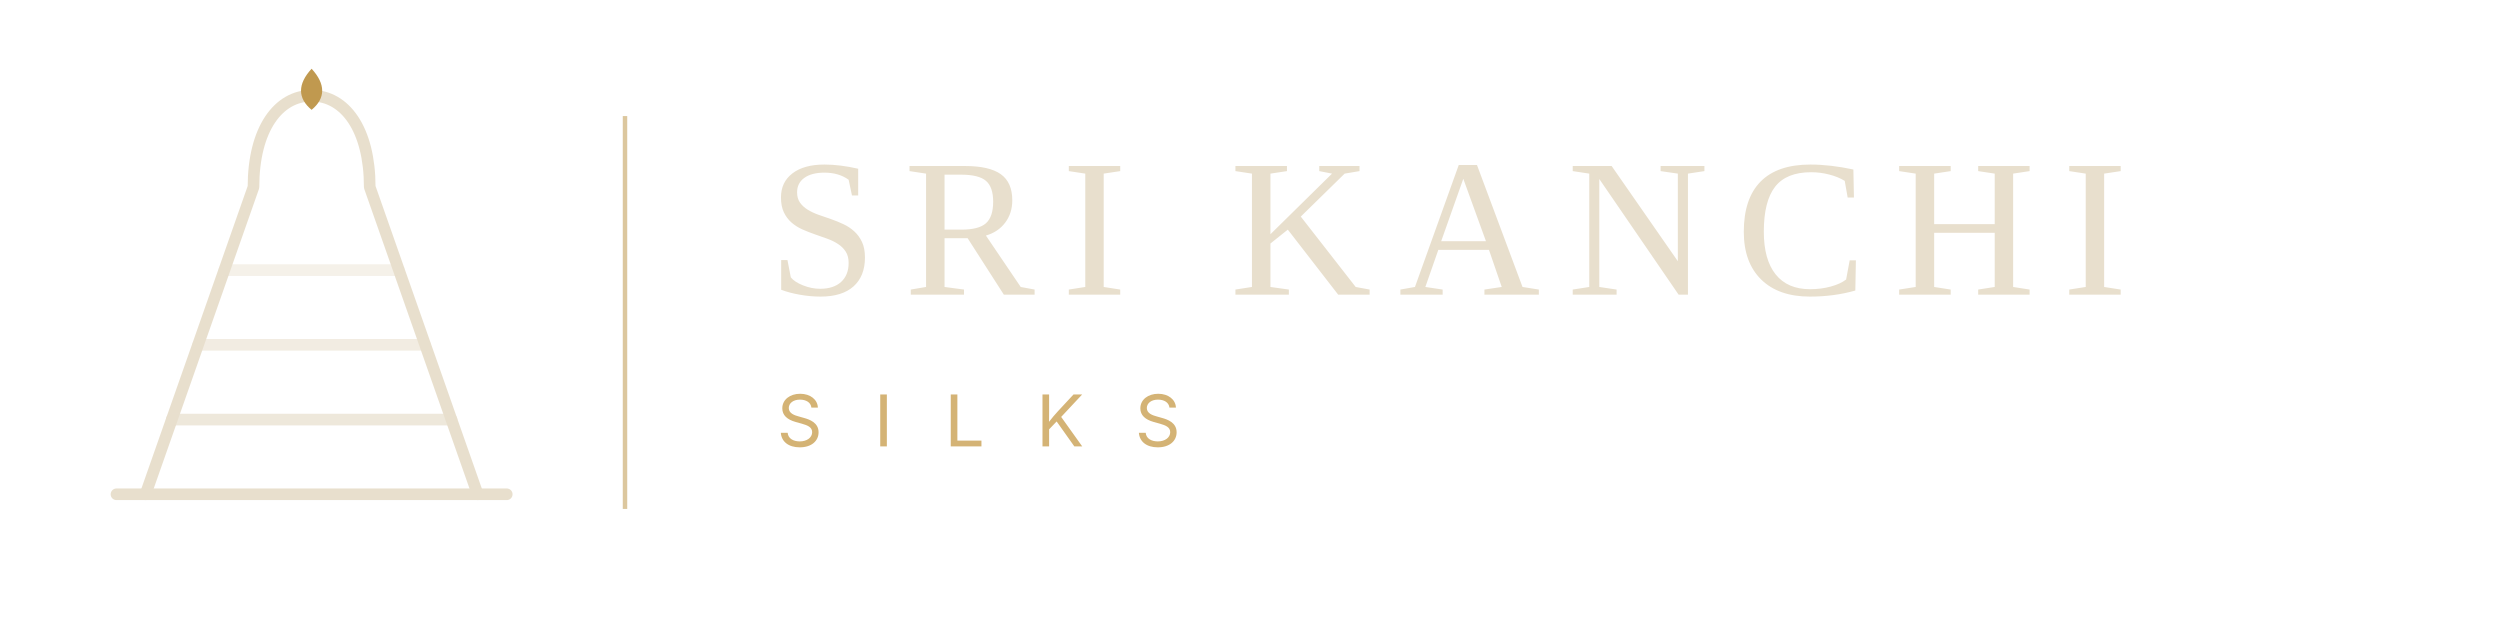
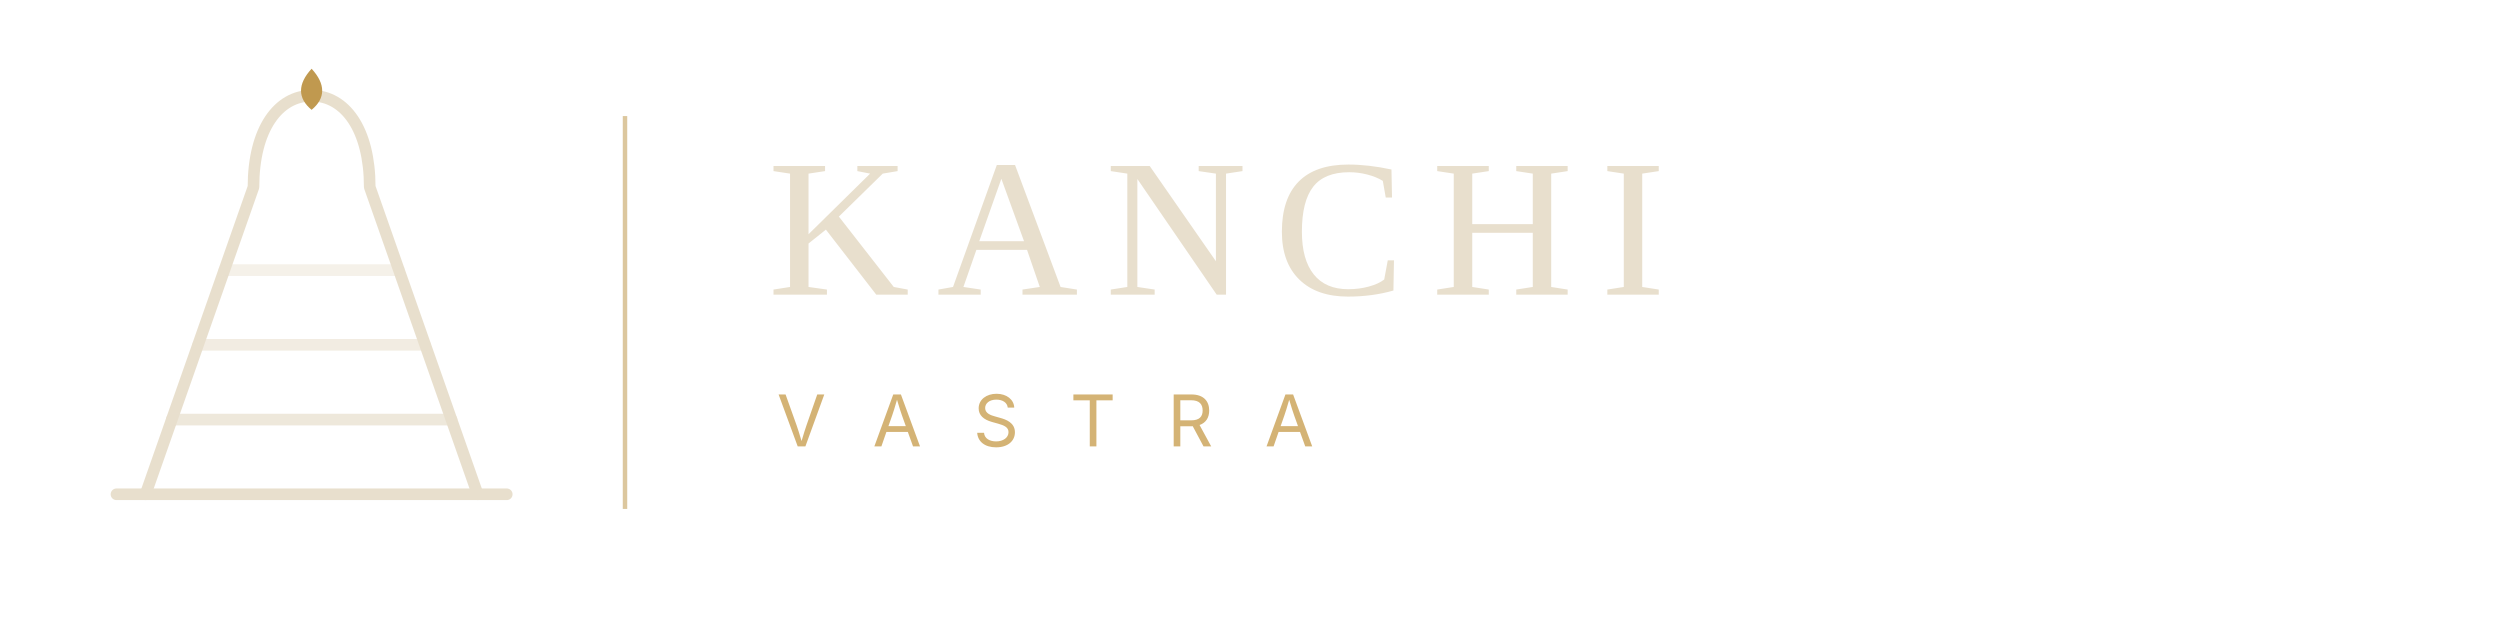
- <svg xmlns="http://www.w3.org/2000/svg" viewBox="0 0 560 140" width="560" height="140" role="img" aria-label="Sri Kanchi Silks">
+ <svg xmlns="http://www.w3.org/2000/svg" viewBox="0 0 560 140" width="560" height="140" role="img" aria-label="Kanchi Vastra">
  <g transform="translate(14 14) scale(0.93)">
    <g fill="none" stroke="#E8DFCD" stroke-width="2.8" stroke-linecap="round" stroke-linejoin="round">
      <path d="M20 104 L46 30 C46 16 52 8 60 8 C68 8 74 16 74 30 L100 104" />
      <path d="M13 104 H107" />
      <path d="M26.3 86 H93.7" opacity=".72" />
      <path d="M32.7 68 H87.3" opacity=".58" />
      <path d="M39 50 H81" opacity=".44" />
    </g>
    <path d="M60 1.5C63.4 5.2 63.4 8.6 60 11.4C56.6 8.6 56.6 5.2 60 1.5Z" fill="#C0994F" />
  </g>
  <path d="M140 26 V114" stroke="#C0994F" stroke-width="1" opacity=".55" />
-   <text x="172" y="66" font-family="Cormorant Garamond, Cormorant, Garamond, Times New Roman, serif" font-size="44" letter-spacing="6" fill="#E8DFCD">SRI KANCHI</text>
-   <text x="174" y="100" font-family="Inter, Helvetica Neue, Arial, sans-serif" font-size="16" letter-spacing="11.5" fill="#D4B375">SILKS</text>
+   <text x="172" y="66" font-family="Cormorant Garamond, Cormorant, Garamond, Times New Roman, serif" font-size="44" letter-spacing="6" fill="#E8DFCD">KANCHI</text>
+   <text x="174" y="100" font-family="Inter, Helvetica Neue, Arial, sans-serif" font-size="16" letter-spacing="11.5" fill="#D4B375">VASTRA</text>
</svg>
